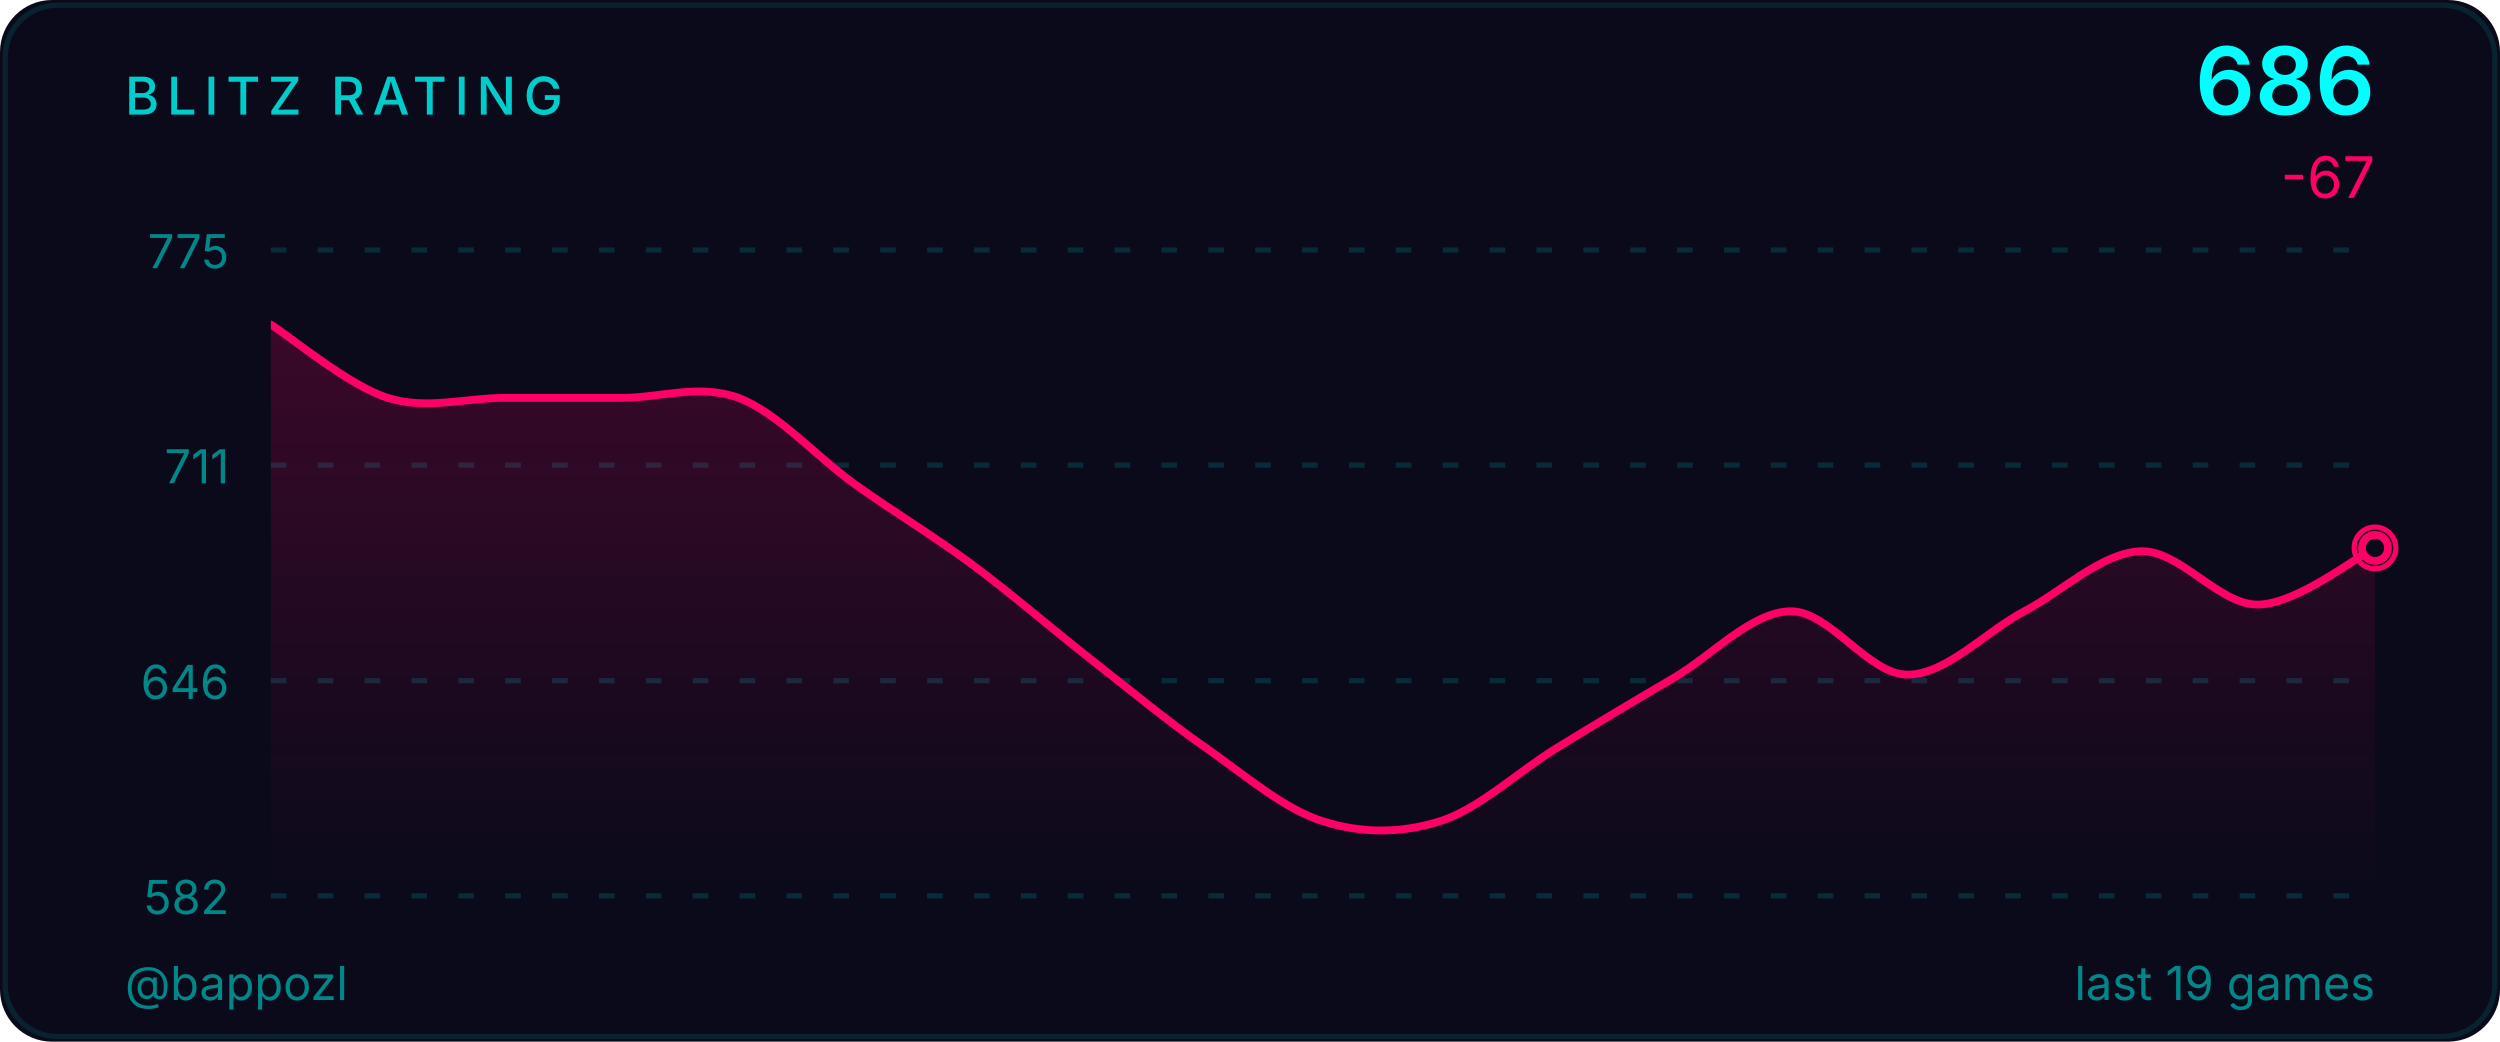
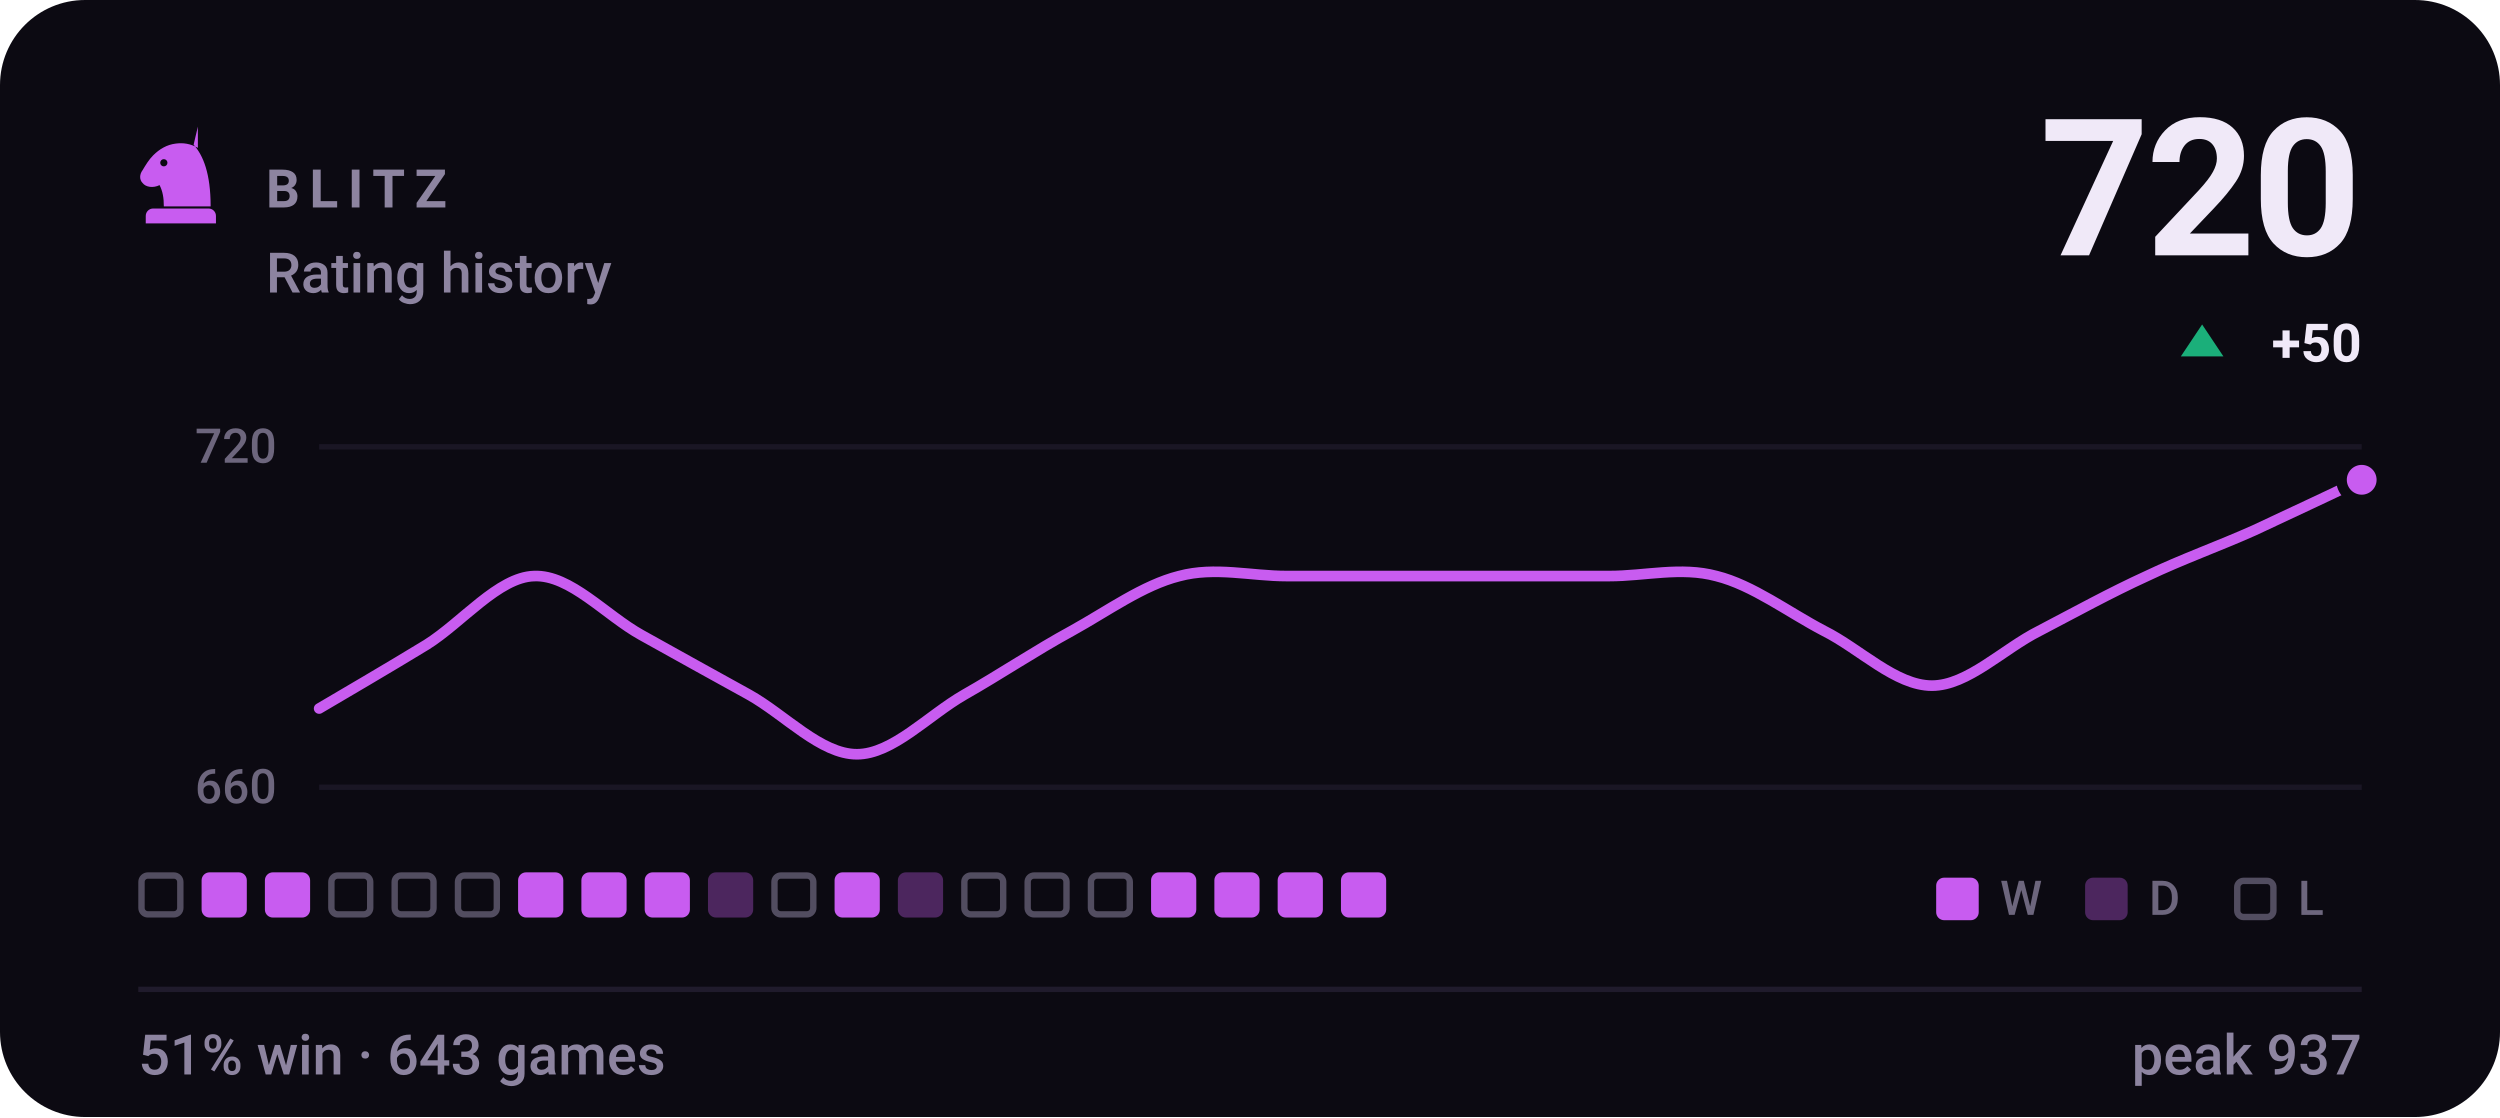
- <svg xmlns="http://www.w3.org/2000/svg" width="480" height="200" viewBox="0 0 480 200">
-   <defs>
-     <linearGradient id="ag" x1="0" y1="0" x2="0" y2="1">
-       <stop offset="0%" stop-color="#ff0066" stop-opacity="0.2" />
-       <stop offset="100%" stop-color="#ff0066" stop-opacity="0" />
-     </linearGradient>
-     <clipPath id="cc">
-       <rect x="52" y="48" width="404" height="124" />
-     </clipPath>
-   </defs>
-   <style>@keyframes p{0%,100%{r:4;opacity:.5}50%{r:9;opacity:0}}.pr{animation:p 2.5s ease-in-out infinite}</style>
-   <rect width="480" height="200" fill="#0a0a1a" rx="10" />
-   <rect x="1" y="1" width="478" height="198" fill="none" stroke="#00ffff33" rx="10" stroke-opacity="0.5" />
-   <text x="24" y="22" fill="#00cccc" font-size="10" font-weight="500" font-family="-apple-system,BlinkMacSystemFont,'Segoe UI',sans-serif" letter-spacing="1.5">BLITZ RATING</text>
-   <text x="456" y="22" fill="#00ffff" font-size="18" font-weight="600" font-family="-apple-system,BlinkMacSystemFont,'Segoe UI',sans-serif" text-anchor="end">686</text>
-   <text x="456" y="38" fill="#ff0066" font-size="11" font-family="-apple-system,BlinkMacSystemFont,'Segoe UI',sans-serif" text-anchor="end">-67</text>
-   <line x1="52" y1="48.0" x2="456" y2="48.0" stroke="#00ffff22" stroke-width="1" stroke-dasharray="3,6" />
-   <text x="44" y="51.5" fill="#008888" font-size="9" font-family="-apple-system,BlinkMacSystemFont,'Segoe UI',sans-serif" text-anchor="end">775</text>
-   <line x1="52" y1="89.3" x2="456" y2="89.3" stroke="#00ffff22" stroke-width="1" stroke-dasharray="3,6" />
-   <text x="44" y="92.8" fill="#008888" font-size="9" font-family="-apple-system,BlinkMacSystemFont,'Segoe UI',sans-serif" text-anchor="end">711</text>
-   <line x1="52" y1="130.7" x2="456" y2="130.7" stroke="#00ffff22" stroke-width="1" stroke-dasharray="3,6" />
-   <text x="44" y="134.2" fill="#008888" font-size="9" font-family="-apple-system,BlinkMacSystemFont,'Segoe UI',sans-serif" text-anchor="end">646</text>
-   <line x1="52" y1="172.0" x2="456" y2="172.0" stroke="#00ffff22" stroke-width="1" stroke-dasharray="3,6" />
-   <text x="44" y="175.5" fill="#008888" font-size="9" font-family="-apple-system,BlinkMacSystemFont,'Segoe UI',sans-serif" text-anchor="end">582</text>
-   <path d="M 52.00 62.31 C 55.74 64.65 66.96 74.04 74.44 76.39 C 81.93 78.74 89.41 76.39 96.89 76.39 C 104.37 76.39 111.85 76.39 119.33 76.39 C 126.81 76.39 134.30 73.62 141.78 76.39 C 149.26 79.17 156.74 87.70 164.22 93.04 C 171.70 98.37 179.19 102.85 186.67 108.40 C 194.15 113.95 201.63 120.46 209.11 126.32 C 216.59 132.19 224.07 138.38 231.56 143.61 C 239.04 148.84 246.52 155.35 254.00 157.69 C 261.48 160.04 268.96 160.04 276.44 157.69 C 283.93 155.35 291.41 148.20 298.89 143.61 C 306.37 139.02 313.85 134.54 321.33 130.17 C 328.81 125.79 336.30 117.47 343.78 117.36 C 351.26 117.26 358.74 129.53 366.22 129.53 C 373.70 129.53 381.19 121.31 388.67 117.36 C 396.15 113.41 403.63 106.05 411.11 105.84 C 418.59 105.63 426.07 116.19 433.56 116.08 C 441.04 115.97 452.26 107.01 456.00 105.20 L 456.00,172.00 L 52.00,172.00 Z" fill="url(#ag)" clip-path="url(#cc)" />
-   <path d="M 52.00 62.31 C 55.74 64.65 66.96 74.04 74.44 76.39 C 81.93 78.74 89.41 76.39 96.89 76.39 C 104.37 76.39 111.85 76.39 119.33 76.39 C 126.81 76.39 134.30 73.62 141.78 76.39 C 149.26 79.17 156.74 87.70 164.22 93.04 C 171.70 98.37 179.19 102.85 186.67 108.40 C 194.15 113.95 201.63 120.46 209.11 126.32 C 216.59 132.19 224.07 138.38 231.56 143.61 C 239.04 148.84 246.52 155.35 254.00 157.69 C 261.48 160.04 268.96 160.04 276.44 157.69 C 283.93 155.35 291.41 148.20 298.89 143.61 C 306.37 139.02 313.85 134.54 321.33 130.17 C 328.81 125.79 336.30 117.47 343.78 117.36 C 351.26 117.26 358.74 129.53 366.22 129.53 C 373.70 129.53 381.19 121.31 388.67 117.36 C 396.15 113.41 403.63 106.05 411.11 105.84 C 418.59 105.63 426.07 116.19 433.56 116.08 C 441.04 115.97 452.26 107.01 456.00 105.20" fill="none" stroke="#ff0066" stroke-width="1.5" stroke-linecap="round" stroke-linejoin="round" clip-path="url(#cc)" />
-   <circle cx="456.0" cy="105.2" r="4" fill="none" stroke="#ff0066" stroke-width="1" class="pr" />
-   <circle cx="456.0" cy="105.2" r="2.5" fill="#0a0a1a" stroke="#ff0066" stroke-width="1.5" />
-   <text x="24" y="192" fill="#008888" font-size="9" font-family="-apple-system,BlinkMacSystemFont,'Segoe UI',sans-serif">@bappozl</text>
-   <text x="456" y="192" fill="#008888" font-size="9" font-family="-apple-system,BlinkMacSystemFont,'Segoe UI',sans-serif" text-anchor="end">last 19 games</text>
+ <svg xmlns="http://www.w3.org/2000/svg" viewBox="0 0 470 210" width="470" height="210" role="img" aria-label="BLITZ rating history, currently 720, 51% win rate over 643 games">
+   <style>svg{font-family:-apple-system,BlinkMacSystemFont,'Segoe UI',Roboto,'Helvetica Neue',Arial,sans-serif}text{fill:#f0e9f8;white-space:pre}.bg{fill:#0c0a12}.acc{fill:#c85cf0}.win{fill:#1baf7a}.draw{fill:#8b8f96}.loss{fill:#d03b3b}.lbl{font-size:10px;font-weight:600;letter-spacing:.18em;fill:#8d84a0}.cap{font-size:10.5px;font-weight:500;fill:#8d84a0}.num{font-family:-apple-system,BlinkMacSystemFont,'Segoe UI',Roboto,'Helvetica Neue',Arial,sans-serif;font-weight:700;letter-spacing:-.02em}.tick{font-size:9px;font-weight:500;fill:#8d84a0;opacity:.75}.dl{font-size:10px;font-weight:600}.rule{stroke:#201b2c;stroke-width:1;fill:none}.grid{stroke:#201b2c;stroke-width:1;fill:none;opacity:.7}.ln{fill:none;stroke:#c85cf0;stroke-width:2;stroke-linecap:round;stroke-linejoin:round}.ring{stroke:#0c0a12;stroke-width:2}.hollow{fill:none;stroke-width:1.5}.sq{fill:#f0e9f8;opacity:.035}</style>
+   <rect class="bg" width="470" height="210" rx="16" />
+   <g class="acc" transform="translate(24.0,22.8) scale(0.2)">
+     <path fill-rule="evenodd" d="M66 5l-4 17c9 10 16 27 16 58H34c0-8-1-14-4-20-6 3-13 2-16-2-3-3-3-8 0-12 3-5 6-10 10-14 6-6 13-10 21-11 7-1 14 0 21 4zM37.4 39a3.4 3.4 0 1 0-6.8 0 3.4 3.4 0 1 0 6.8 0zM24 82h52c3.9 0 7 3.1 7 7v7H17v-7c0-3.9 3.1-7 7-7z" />
+   </g>
+   <text class="lbl" x="50" y="39">BLITZ</text>
+   <text class="cap" x="50" y="55">Rating history</text>
+   <text class="num" x="444" y="48" text-anchor="end" style="font-size:36px">720</text>
+   <path fill="#1baf7a" d="M414 61L418 67H410Z" />
+   <text class="dl" x="444" y="68" text-anchor="end" fill="#1baf7a">+50</text>
+   <line class="grid" x1="60" y1="84" x2="444" y2="84" />
+   <line class="grid" x1="60" y1="148" x2="444" y2="148" />
+   <text class="tick" x="52" y="87" text-anchor="end">720</text>
+   <text class="tick" x="52" y="151" text-anchor="end">660</text>
+   <path class="ln" d="M60.0 133.2C63.4 131.2 73.5 125.3 80.2 121.2C86.9 117.0 93.7 108.5 100.4 108.3C107.2 108.0 113.9 115.7 120.6 119.4C127.4 123.2 134.1 126.9 140.8 130.6C147.6 134.4 154.3 141.8 161.1 141.8C167.8 141.8 174.5 134.5 181.3 130.6C188.0 126.8 194.7 122.3 201.5 118.6C208.2 114.9 214.9 110.0 221.7 108.3C228.4 106.5 235.2 108.3 241.9 108.3C248.6 108.3 255.4 108.3 262.1 108.3C268.8 108.3 275.6 108.3 282.3 108.3C289.1 108.3 295.8 108.3 302.5 108.3C309.3 108.3 316.0 106.5 322.7 108.3C329.5 110.0 336.2 115.1 342.9 118.6C349.7 122.0 356.4 128.9 363.2 128.9C369.9 128.9 376.6 122.0 383.4 118.6C390.1 115.1 396.8 111.4 403.6 108.3C410.3 105.1 417.1 102.7 423.8 99.7C430.5 96.6 440.6 91.8 444.0 90.2" />
+   <circle class="acc ring" cx="444.0" cy="90.2" r="3.8" />
+   <rect x="26.6" y="164.6" width="7.3" height="7.3" rx="1.2" fill="none" stroke="#8d84a0" stroke-width="1.2" opacity=".55" />
+   <rect x="37.9" y="164" width="8.5" height="8.5" rx="1.5" fill="#c85cf0" />
+   <rect x="49.8" y="164" width="8.5" height="8.5" rx="1.5" fill="#c85cf0" />
+   <rect x="62.3" y="164.6" width="7.3" height="7.3" rx="1.2" fill="none" stroke="#8d84a0" stroke-width="1.2" opacity=".55" />
+   <rect x="74.2" y="164.6" width="7.3" height="7.3" rx="1.2" fill="none" stroke="#8d84a0" stroke-width="1.2" opacity=".55" />
+   <rect x="86.1" y="164.6" width="7.3" height="7.3" rx="1.2" fill="none" stroke="#8d84a0" stroke-width="1.2" opacity=".55" />
+   <rect x="97.4" y="164" width="8.5" height="8.5" rx="1.5" fill="#c85cf0" />
+   <rect x="109.3" y="164" width="8.5" height="8.5" rx="1.5" fill="#c85cf0" />
+   <rect x="121.2" y="164" width="8.5" height="8.5" rx="1.5" fill="#c85cf0" />
+   <rect x="133.1" y="164" width="8.5" height="8.5" rx="1.5" fill="#c85cf0" opacity=".34" />
+   <rect x="145.6" y="164.6" width="7.3" height="7.3" rx="1.2" fill="none" stroke="#8d84a0" stroke-width="1.2" opacity=".55" />
+   <rect x="156.9" y="164" width="8.5" height="8.5" rx="1.5" fill="#c85cf0" />
+   <rect x="168.8" y="164" width="8.5" height="8.5" rx="1.5" fill="#c85cf0" opacity=".34" />
+   <rect x="181.3" y="164.6" width="7.3" height="7.3" rx="1.2" fill="none" stroke="#8d84a0" stroke-width="1.2" opacity=".55" />
+   <rect x="193.2" y="164.6" width="7.3" height="7.3" rx="1.2" fill="none" stroke="#8d84a0" stroke-width="1.2" opacity=".55" />
+   <rect x="205.1" y="164.6" width="7.3" height="7.3" rx="1.2" fill="none" stroke="#8d84a0" stroke-width="1.2" opacity=".55" />
+   <rect x="216.4" y="164" width="8.5" height="8.5" rx="1.5" fill="#c85cf0" />
+   <rect x="228.3" y="164" width="8.5" height="8.5" rx="1.5" fill="#c85cf0" />
+   <rect x="240.2" y="164" width="8.5" height="8.5" rx="1.5" fill="#c85cf0" />
+   <rect x="252.1" y="164" width="8.5" height="8.5" rx="1.5" fill="#c85cf0" />
+   <rect x="364" y="165" width="8" height="8" rx="1.5" fill="#c85cf0" />
+   <text class="tick" x="376" y="172">W</text>
+   <rect x="392" y="165" width="8" height="8" rx="1.5" fill="#c85cf0" opacity=".34" />
+   <text class="tick" x="404" y="172">D</text>
+   <rect x="420.6" y="165.6" width="6.8" height="6.8" rx="1.2" fill="none" stroke="#8d84a0" stroke-width="1.2" opacity=".55" />
+   <text class="tick" x="432" y="172">L</text>
+   <line class="rule" x1="26" y1="186" x2="444" y2="186" />
+   <text class="cap" x="26" y="202">51% win · 643 games</text>
+   <text class="cap" x="444" y="202" text-anchor="end">peak 937</text>
</svg>
